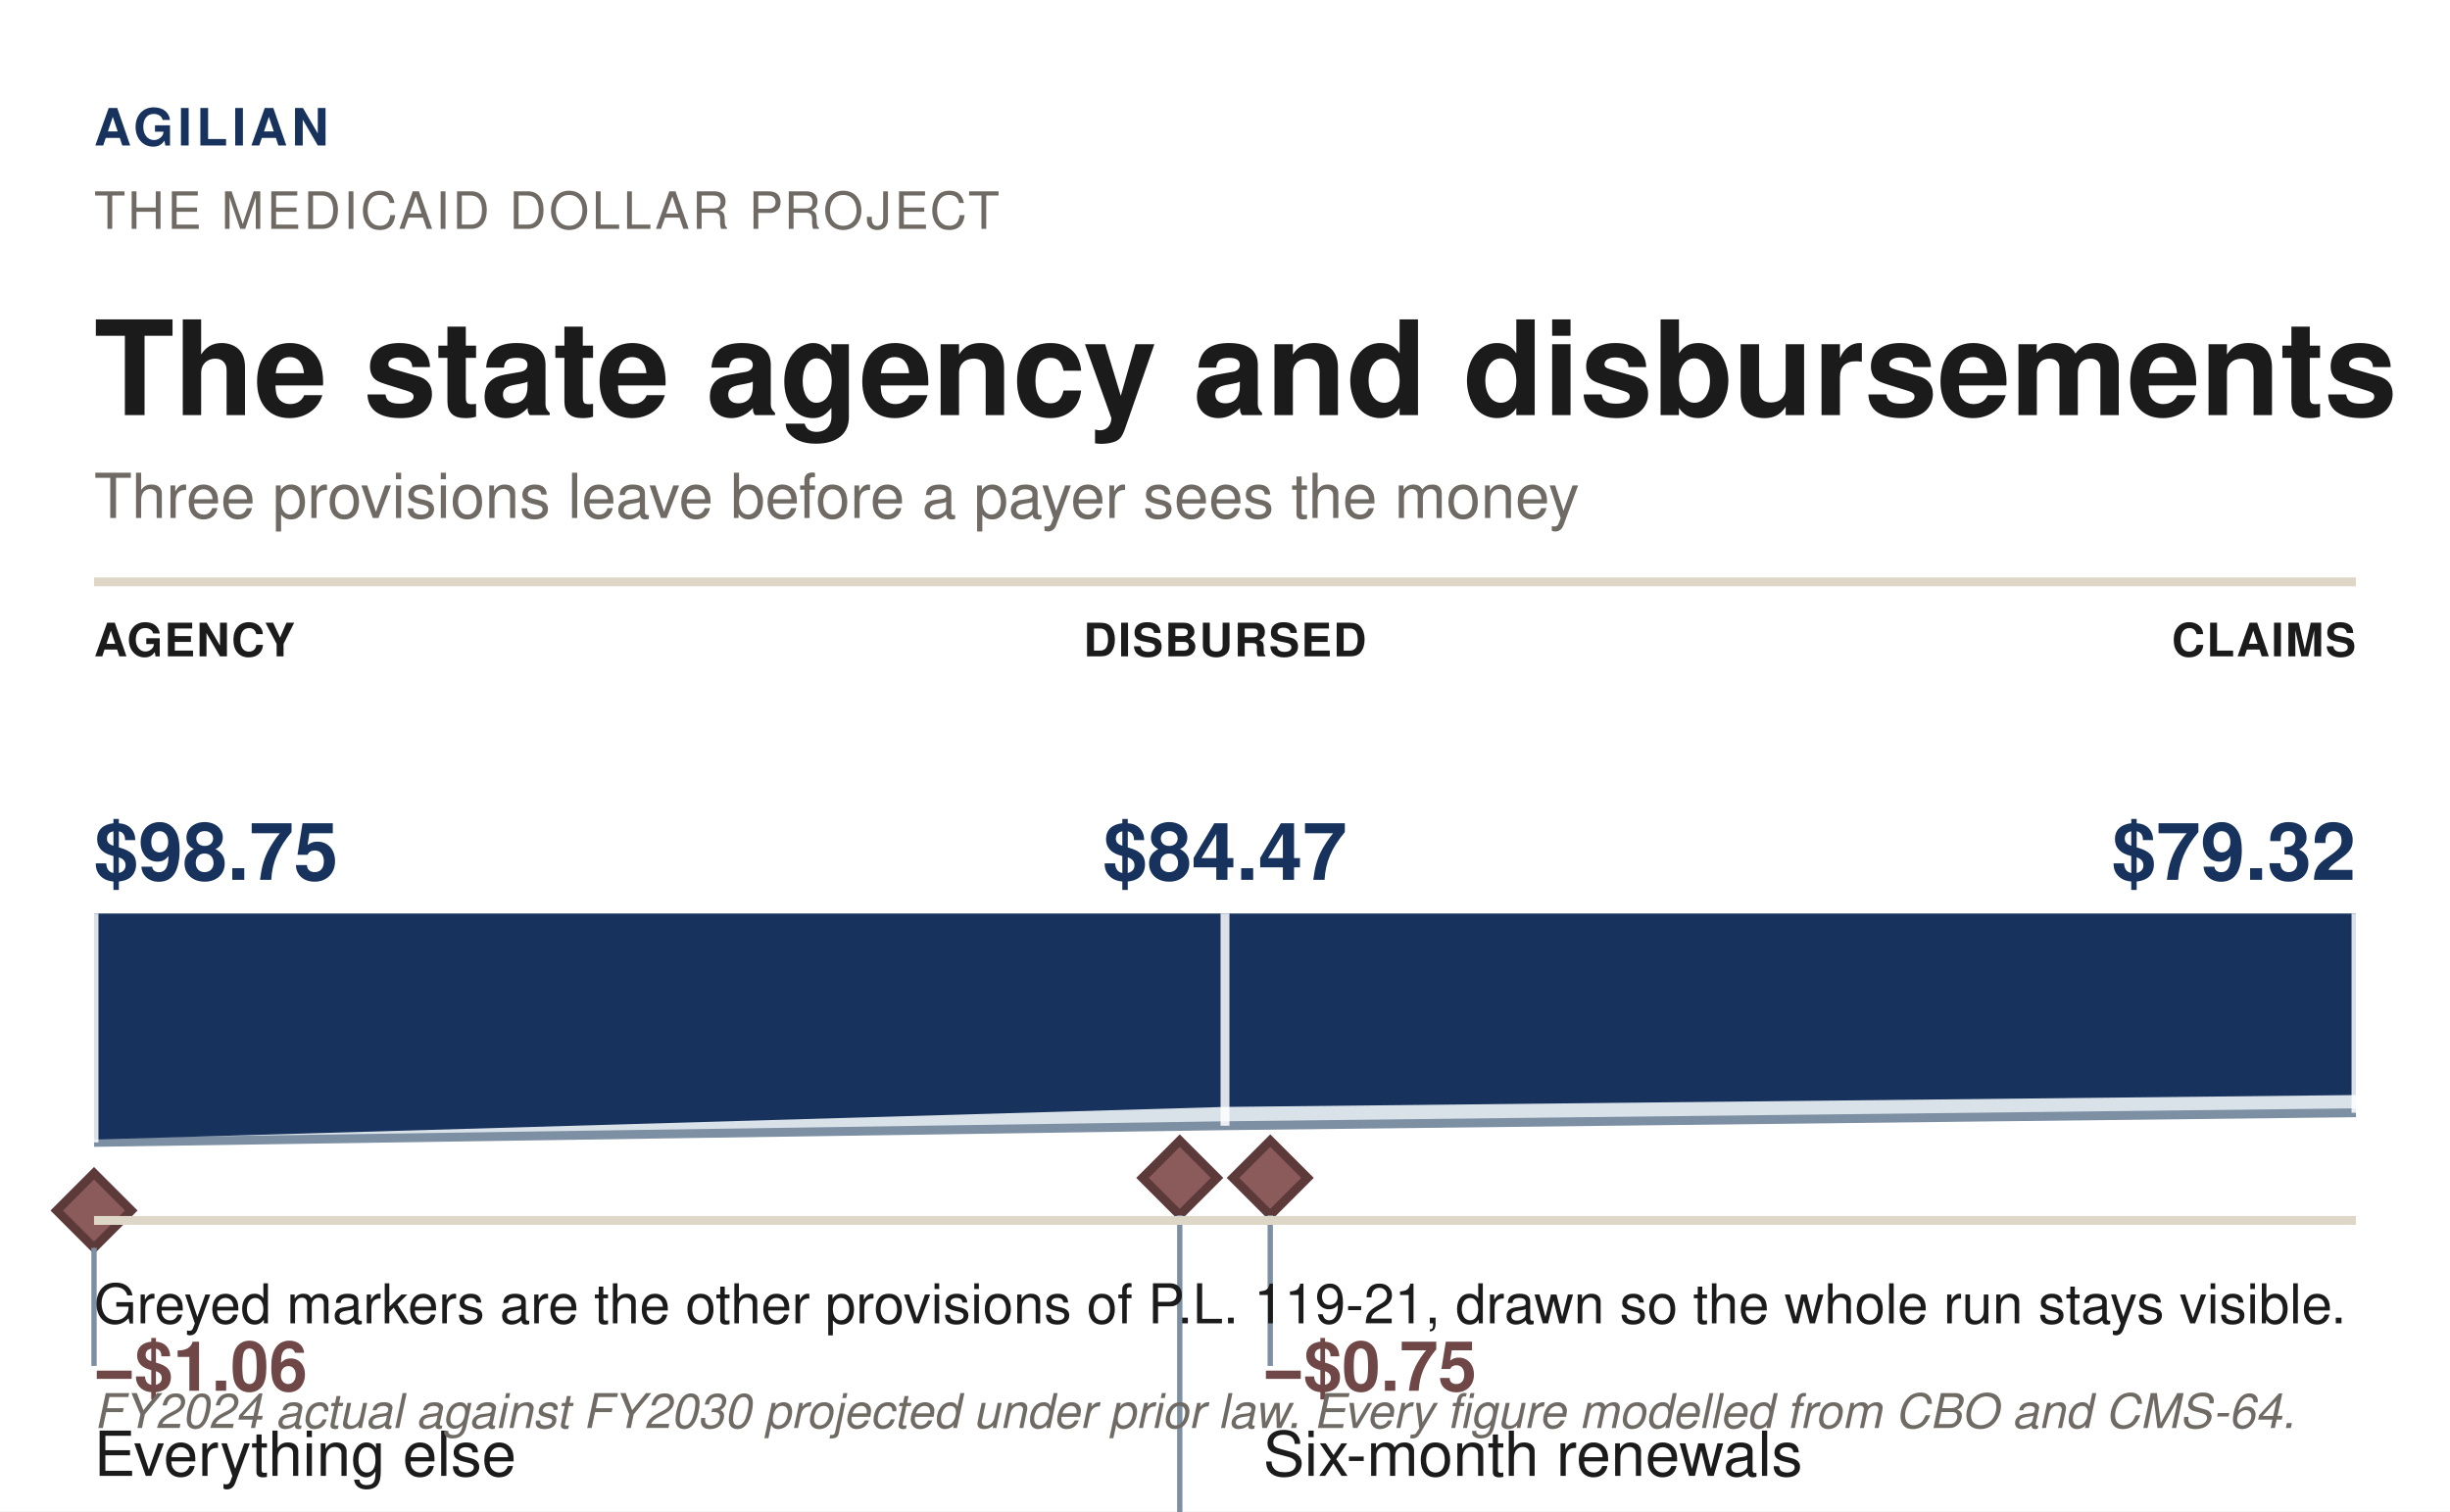
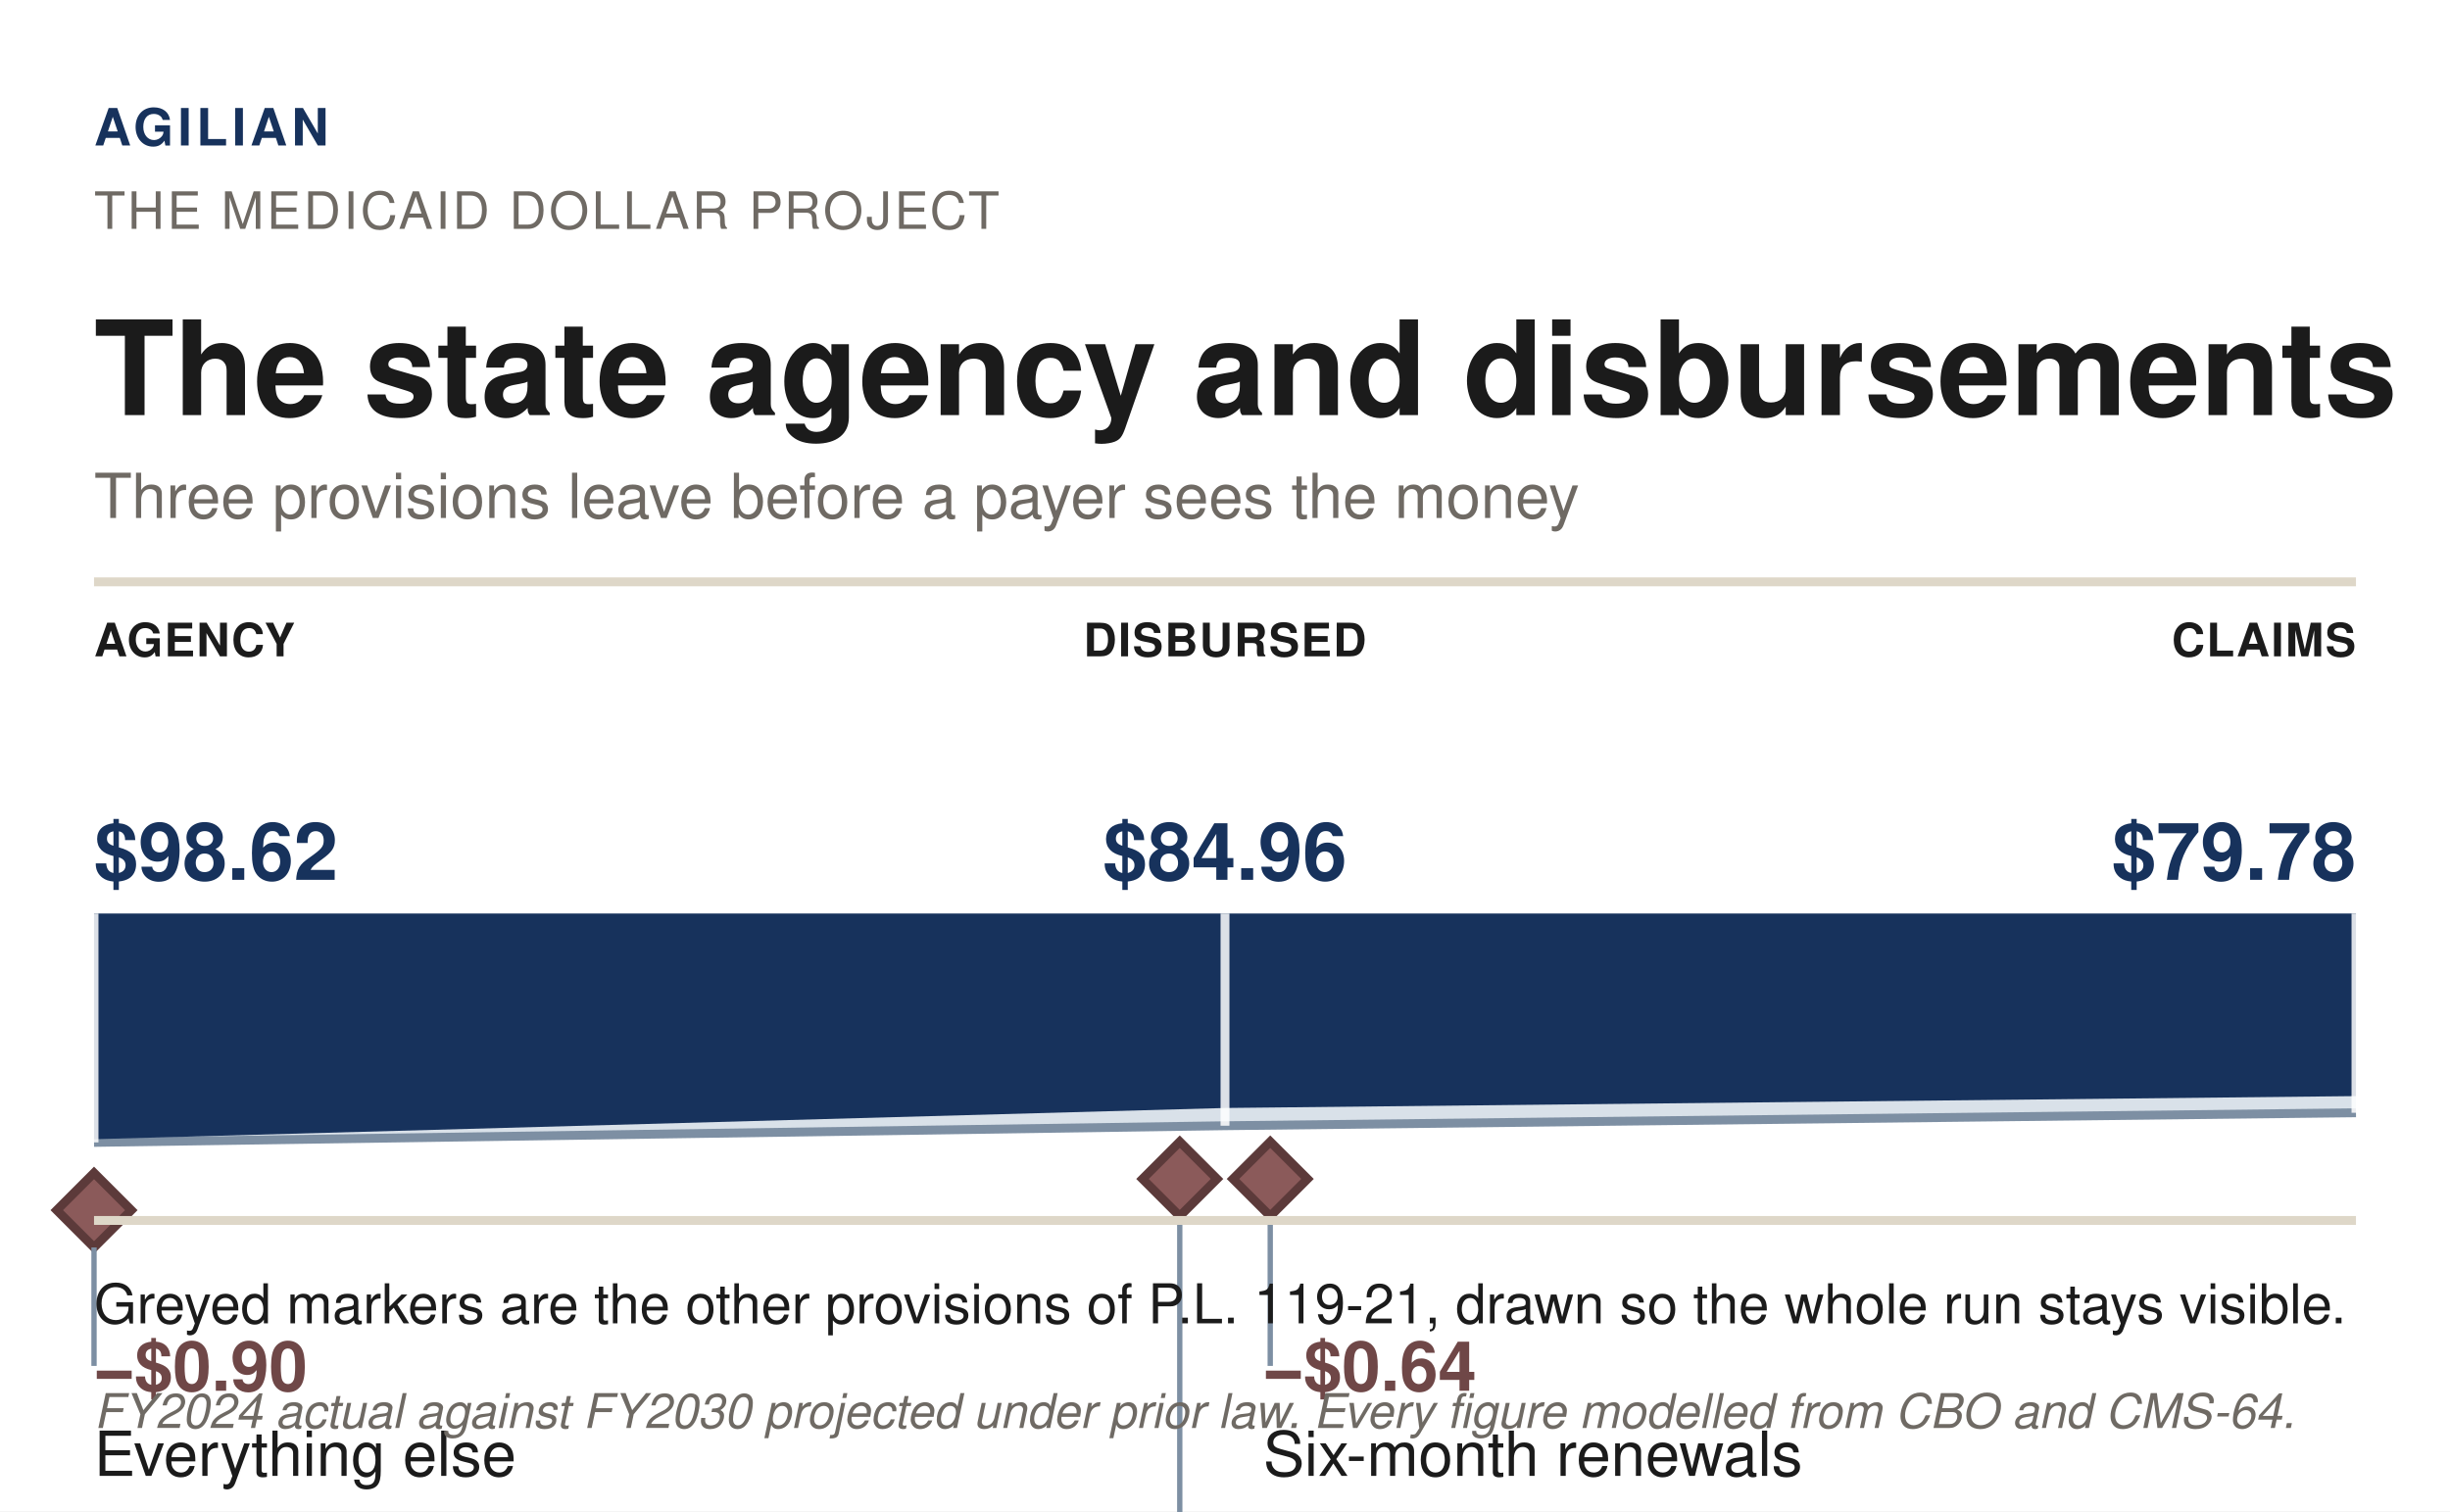
<svg xmlns="http://www.w3.org/2000/svg" viewBox="0 0 1381 852" role="img" aria-labelledby="t_fig7_taper_upstream d_fig7_taper_upstream">
  <rect width="1381" height="852" fill="#ffffff" />
  <text x="53.0" y="82.0" font-family="Segoe UI, Helvetica Neue, Helvetica, Arial, sans-serif" font-size="29" fill="#17325c" text-anchor="start" font-weight="bold" letter-spacing="2.4">AGILIAN</text>
  <text x="53.0" y="129.0" font-family="Segoe UI, Helvetica Neue, Helvetica, Arial, sans-serif" font-size="29" fill="#6f6a64" text-anchor="start" font-weight="normal" letter-spacing="1.5">THE MEDICAID DOLLAR PROJECT</text>
  <text x="53.0" y="234.0" font-family="Segoe UI, Helvetica Neue, Helvetica, Arial, sans-serif" font-size="74" fill="#1b1b1b" text-anchor="start" font-weight="bold">The state agency and disbursements</text>
  <text x="53.0" y="292.0" font-family="Segoe UI, Helvetica Neue, Helvetica, Arial, sans-serif" font-size="35" fill="#6f6a64" text-anchor="start" font-weight="normal">Three provisions leave before a payer sees the money</text>
  <line x1="53" y1="328" x2="1328" y2="328" stroke="#ded7c8" stroke-width="5.0" />
  <path d="M53.0,515.0 L53.0,644.0 L690.5,634.6 L1328.0,627.3 L1328.0,515.0 Z" fill="#ccd6e1" fill-opacity="0.75" />
  <path d="M53.0,644.0 L690.5,634.6 L1328.0,627.3" fill="none" stroke="#7d8fa3" stroke-width="5.0" />
-   <path d="M53.0,515.0 L53.0,642.4 L690.5,624.0 L1328.0,617.3 L1328.0,515.0 Z" fill="#17325c" />
+   <path d="M53.0,515.0 L53.0,642.2 L690.5,624.6 L1328.0,617.9 L1328.0,515.0 Z" fill="#17325c" />
  <line x1="53.0" y1="515.0" x2="53.0" y2="644.0" stroke="#ffffff" stroke-width="5.0" stroke-opacity="0.85" />
  <text x="53.0" y="370.0" font-family="Segoe UI, Helvetica Neue, Helvetica, Arial, sans-serif" font-size="26" fill="#1b1b1b" text-anchor="start" font-weight="bold" letter-spacing="0.8">AGENCY</text>
-   <text x="53.0" y="496.0" font-family="Segoe UI, Helvetica Neue, Helvetica, Arial, sans-serif" font-size="45" fill="#17325c" text-anchor="start" font-weight="bold">$98.75</text>
+   <text x="53.0" y="496.0" font-family="Segoe UI, Helvetica Neue, Helvetica, Arial, sans-serif" font-size="45" fill="#17325c" text-anchor="start" font-weight="bold">$98.62</text>
  <line x1="690.5" y1="515.0" x2="690.5" y2="634.6" stroke="#ffffff" stroke-width="5.0" stroke-opacity="0.85" />
  <text x="690.5" y="370.0" font-family="Segoe UI, Helvetica Neue, Helvetica, Arial, sans-serif" font-size="26" fill="#1b1b1b" text-anchor="middle" font-weight="bold" letter-spacing="0.8">DISBURSED</text>
-   <text x="690.5" y="496.0" font-family="Segoe UI, Helvetica Neue, Helvetica, Arial, sans-serif" font-size="45" fill="#17325c" text-anchor="middle" font-weight="bold">$84.47</text>
+   <text x="690.5" y="496.0" font-family="Segoe UI, Helvetica Neue, Helvetica, Arial, sans-serif" font-size="45" fill="#17325c" text-anchor="middle" font-weight="bold">$84.96</text>
  <line x1="1328.0" y1="515.0" x2="1328.0" y2="627.3" stroke="#ffffff" stroke-width="5.0" stroke-opacity="0.85" />
  <text x="1328.0" y="370.0" font-family="Segoe UI, Helvetica Neue, Helvetica, Arial, sans-serif" font-size="26" fill="#1b1b1b" text-anchor="end" font-weight="bold" letter-spacing="0.8">CLAIMS</text>
-   <text x="1328.0" y="496.0" font-family="Segoe UI, Helvetica Neue, Helvetica, Arial, sans-serif" font-size="45" fill="#17325c" text-anchor="end" font-weight="bold">$79.32</text>
-   <path d="M53.0,661.4 L74.0,682.4 L53.0,703.4 L32.0,682.4 Z" fill="#8B5A5A" stroke="#5c3a3a" stroke-width="5.0" />
-   <path d="M665.0,643.0 L686.0,664.0 L665.0,685.0 L644.0,664.0 Z" fill="#8B5A5A" stroke="#5c3a3a" stroke-width="5.0" />
-   <path d="M716.0,643.0 L737.0,664.0 L716.0,685.0 L695.0,664.0 Z" fill="#8B5A5A" stroke="#5c3a3a" stroke-width="5.0" />
-   <path d="M53.0,703.4 L53.0,770.0" fill="none" stroke="#7d8fa3" stroke-width="3.0" />
-   <path d="M665.0,685.0 L665.0,897.0 L193.7,910.0" fill="none" stroke="#7d8fa3" stroke-width="3.0" />
-   <path d="M716.0,685.0 L716.0,770.0" fill="none" stroke="#7d8fa3" stroke-width="3.0" />
-   <text x="53.0" y="784.0" font-family="Segoe UI, Helvetica Neue, Helvetica, Arial, sans-serif" font-size="39" fill="#6f4747" text-anchor="start" font-weight="bold">−$1.06</text>
+   <text x="1328.0" y="496.0" font-family="Segoe UI, Helvetica Neue, Helvetica, Arial, sans-serif" font-size="45" fill="#17325c" text-anchor="end" font-weight="bold">$79.78</text>
+   <path d="M53.0,661.2 L74.0,682.2 L53.0,703.2 L32.0,682.2 Z" fill="#8B5A5A" stroke="#5c3a3a" stroke-width="5.0" />
+   <path d="M665.0,643.6 L686.0,664.6 L665.0,685.6 L644.0,664.6 Z" fill="#8B5A5A" stroke="#5c3a3a" stroke-width="5.0" />
+   <path d="M716.0,643.6 L737.0,664.6 L716.0,685.6 L695.0,664.6 Z" fill="#8B5A5A" stroke="#5c3a3a" stroke-width="5.0" />
+   <path d="M53.0,703.2 L53.0,770.0" fill="none" stroke="#7d8fa3" stroke-width="3.0" />
+   <path d="M665.0,685.6 L665.0,897.0 L193.7,910.0" fill="none" stroke="#7d8fa3" stroke-width="3.0" />
+   <path d="M716.0,685.6 L716.0,770.0" fill="none" stroke="#7d8fa3" stroke-width="3.0" />
+   <text x="53.0" y="784.0" font-family="Segoe UI, Helvetica Neue, Helvetica, Arial, sans-serif" font-size="39" fill="#6f4747" text-anchor="start" font-weight="bold">−$0.90</text>
  <text x="53.0" y="832.0" font-family="Segoe UI, Helvetica Neue, Helvetica, Arial, sans-serif" font-size="35" fill="#1b1b1b" text-anchor="start" font-weight="normal">Everything else</text>
  <text x="53.0" y="879.0" font-family="Segoe UI, Helvetica Neue, Helvetica, Arial, sans-serif" font-size="26" fill="#6f6a64" text-anchor="start" font-weight="normal" font-style="italic">Enrollees</text>
-   <text x="53.0" y="924.0" font-family="Segoe UI, Helvetica Neue, Helvetica, Arial, sans-serif" font-size="39" fill="#6f4747" text-anchor="start" font-weight="bold">−$4.11</text>
+   <text x="53.0" y="924.0" font-family="Segoe UI, Helvetica Neue, Helvetica, Arial, sans-serif" font-size="39" fill="#6f4747" text-anchor="start" font-weight="bold">−$3.98</text>
  <text x="53.0" y="972.0" font-family="Segoe UI, Helvetica Neue, Helvetica, Arial, sans-serif" font-size="35" fill="#1b1b1b" text-anchor="start" font-weight="normal">Work reporting</text>
  <text x="53.0" y="1019.0" font-family="Segoe UI, Helvetica Neue, Helvetica, Arial, sans-serif" font-size="26" fill="#6f6a64" text-anchor="start" font-weight="normal" font-style="italic">People who will not enroll</text>
-   <text x="712.0" y="784.0" font-family="Segoe UI, Helvetica Neue, Helvetica, Arial, sans-serif" font-size="39" fill="#6f4747" text-anchor="start" font-weight="bold">−$0.75</text>
+   <text x="712.0" y="784.0" font-family="Segoe UI, Helvetica Neue, Helvetica, Arial, sans-serif" font-size="39" fill="#6f4747" text-anchor="start" font-weight="bold">−$0.64</text>
  <text x="712.0" y="832.0" font-family="Segoe UI, Helvetica Neue, Helvetica, Arial, sans-serif" font-size="35" fill="#1b1b1b" text-anchor="start" font-weight="normal">Six-month renewals</text>
  <text x="712.0" y="879.0" font-family="Segoe UI, Helvetica Neue, Helvetica, Arial, sans-serif" font-size="26" fill="#6f6a64" text-anchor="start" font-weight="normal" font-style="italic">People who will not renew</text>
  <rect x="53.0" y="1104.0" width="58" height="40" fill="#17325c" />
  <text x="130.0" y="1134.0" font-family="Segoe UI, Helvetica Neue, Helvetica, Arial, sans-serif" font-size="29" fill="#1b1b1b" text-anchor="start" font-weight="normal">FY2030 projected spend, after P.L. 119-21</text>
  <rect x="776.3" y="1104.0" width="58" height="40" fill="#ccd6e1" stroke="#7d8fa3" stroke-width="5.0" />
  <text x="853.3" y="1134.0" font-family="Segoe UI, Helvetica Neue, Helvetica, Arial, sans-serif" font-size="29" fill="#1b1b1b" text-anchor="start" font-weight="normal">Money impacted by P.L. 119-21</text>
  <line x1="53" y1="688.0" x2="1328" y2="688.0" stroke="#ded7c8" stroke-width="5.0" />
  <text x="53.0" y="746.0" font-family="Segoe UI, Helvetica Neue, Helvetica, Arial, sans-serif" font-size="31" fill="#1b1b1b" text-anchor="start" font-weight="normal">Greyed markers are the other provisions of P.L. 119-21, drawn so the whole run stays visible.</text>
  <text x="53.0" y="805.0" font-family="Segoe UI, Helvetica Neue, Helvetica, Arial, sans-serif" font-size="27" fill="#6f6a64" text-anchor="start" font-weight="normal" font-style="italic">FY2024 actual against FY2030 projected under prior law. Every figure modelled from CBO and CMS-64.</text>
</svg>
